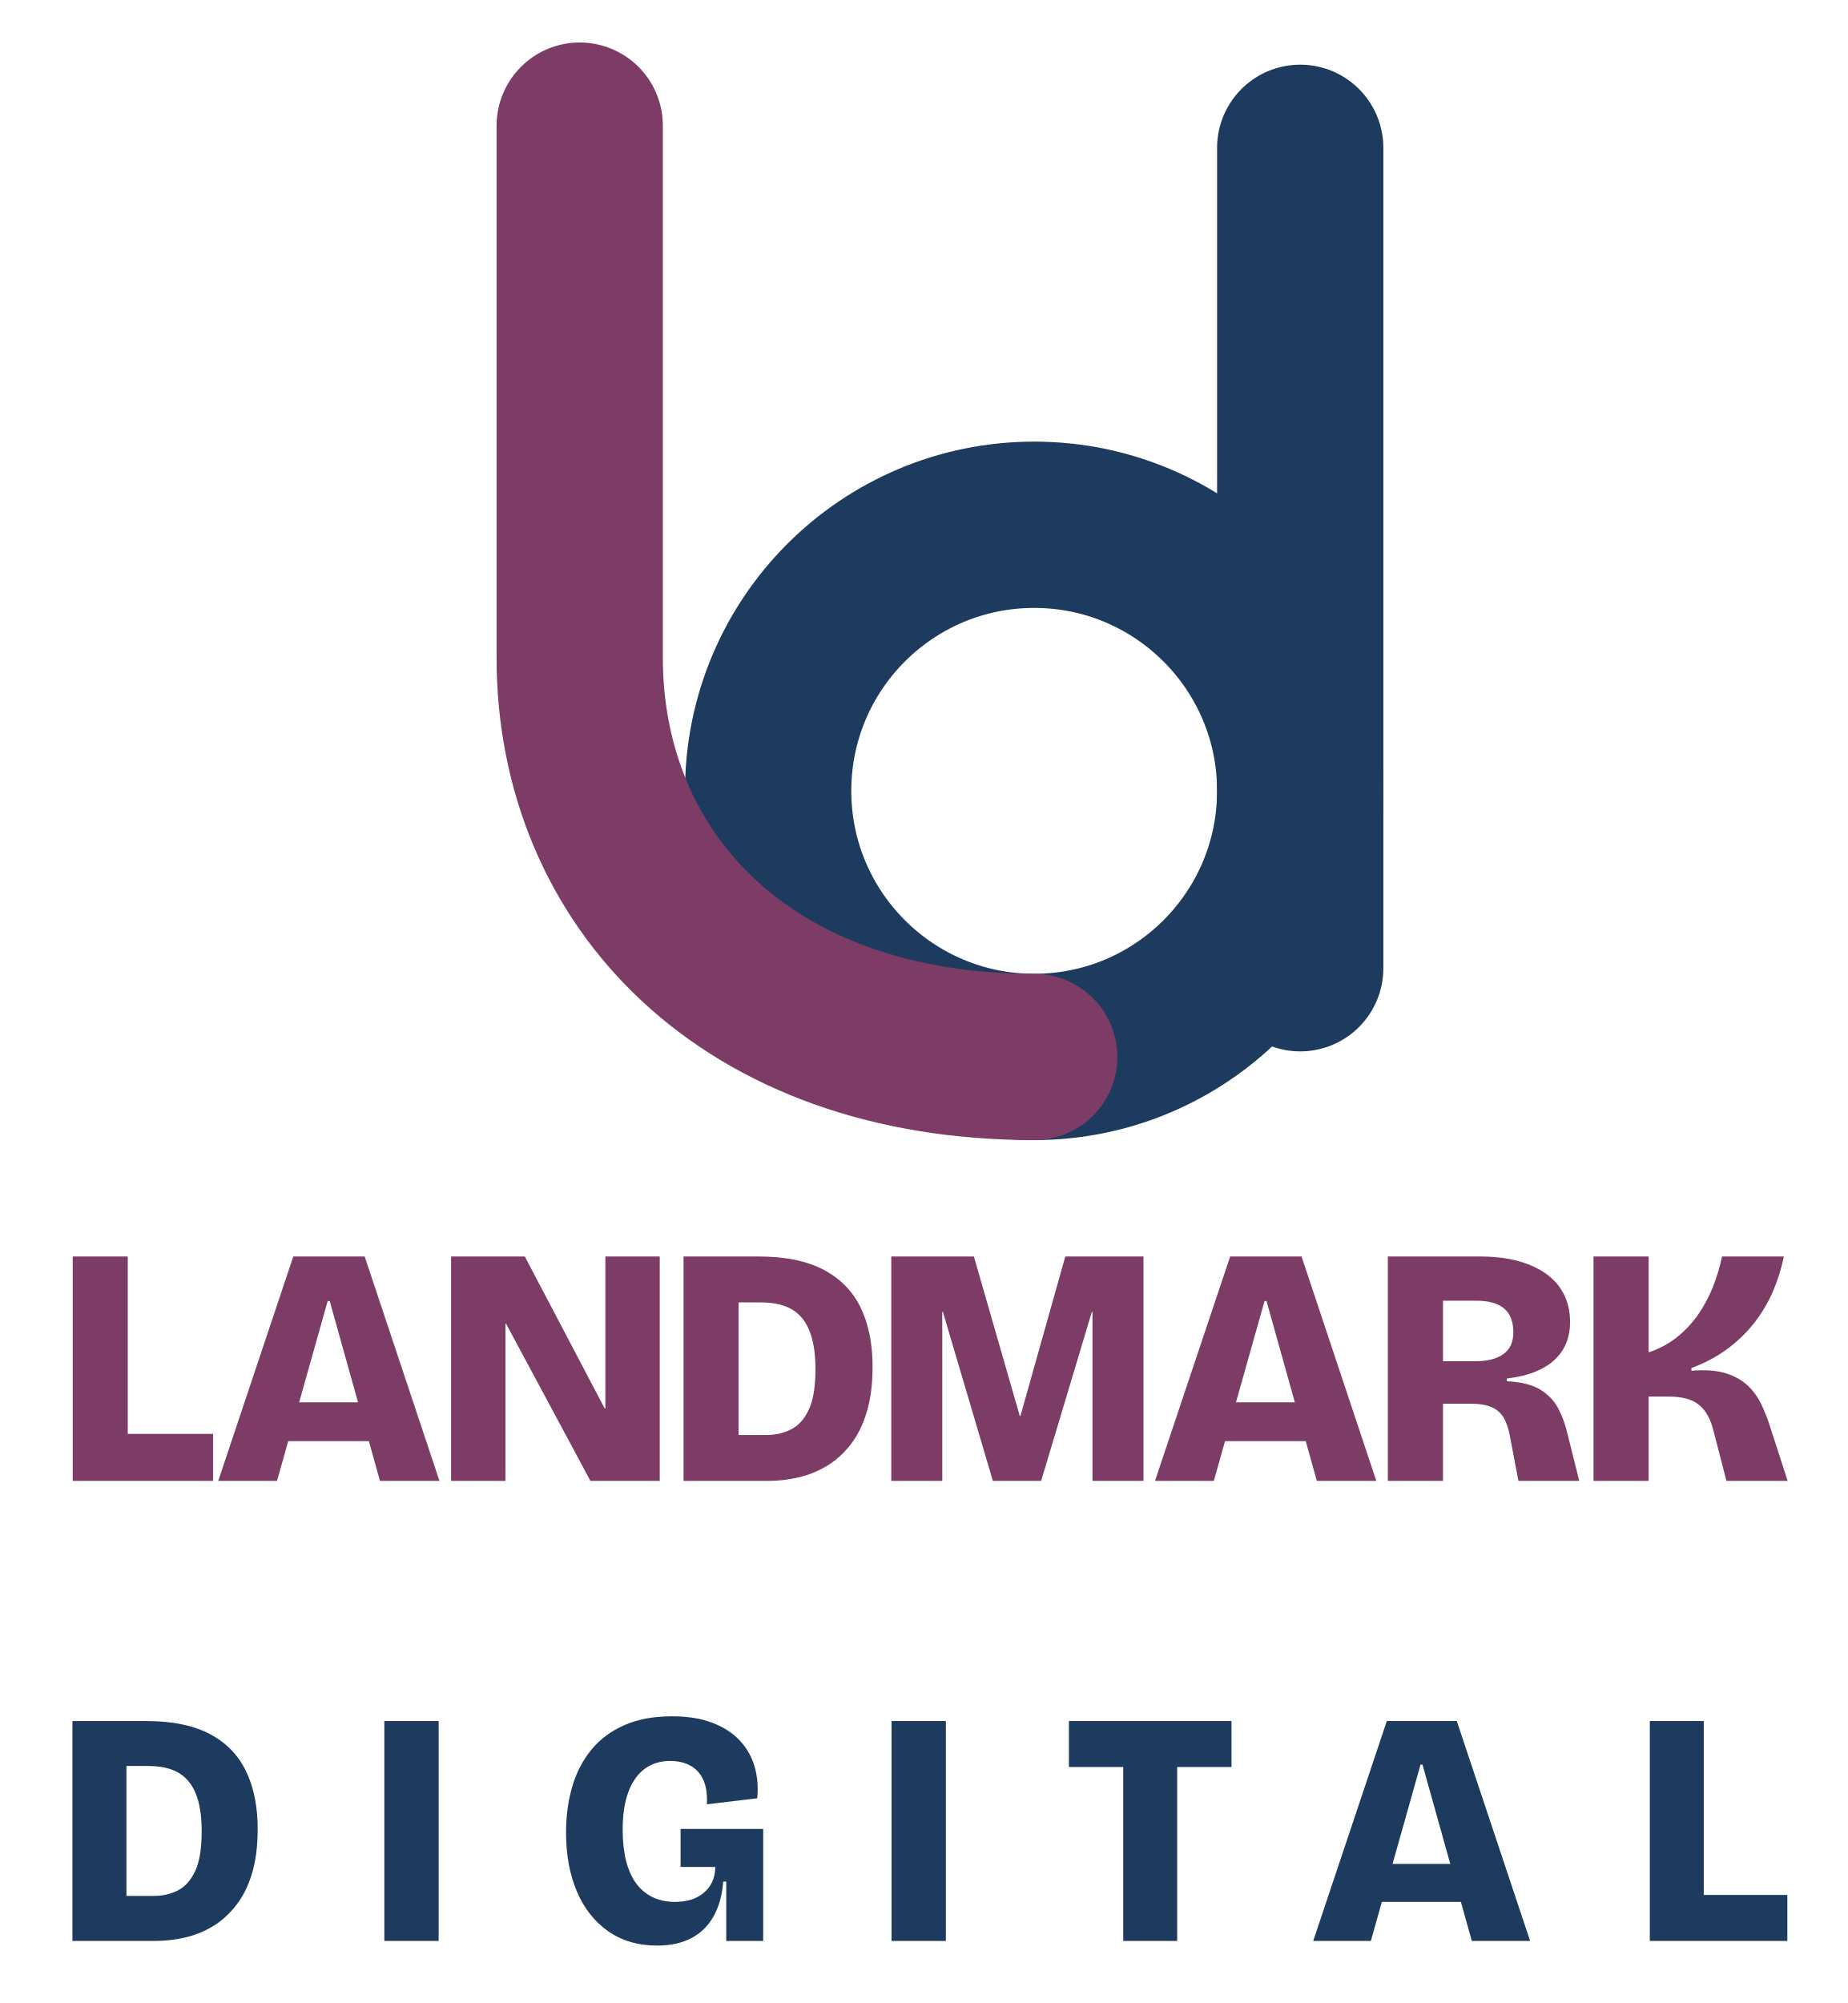
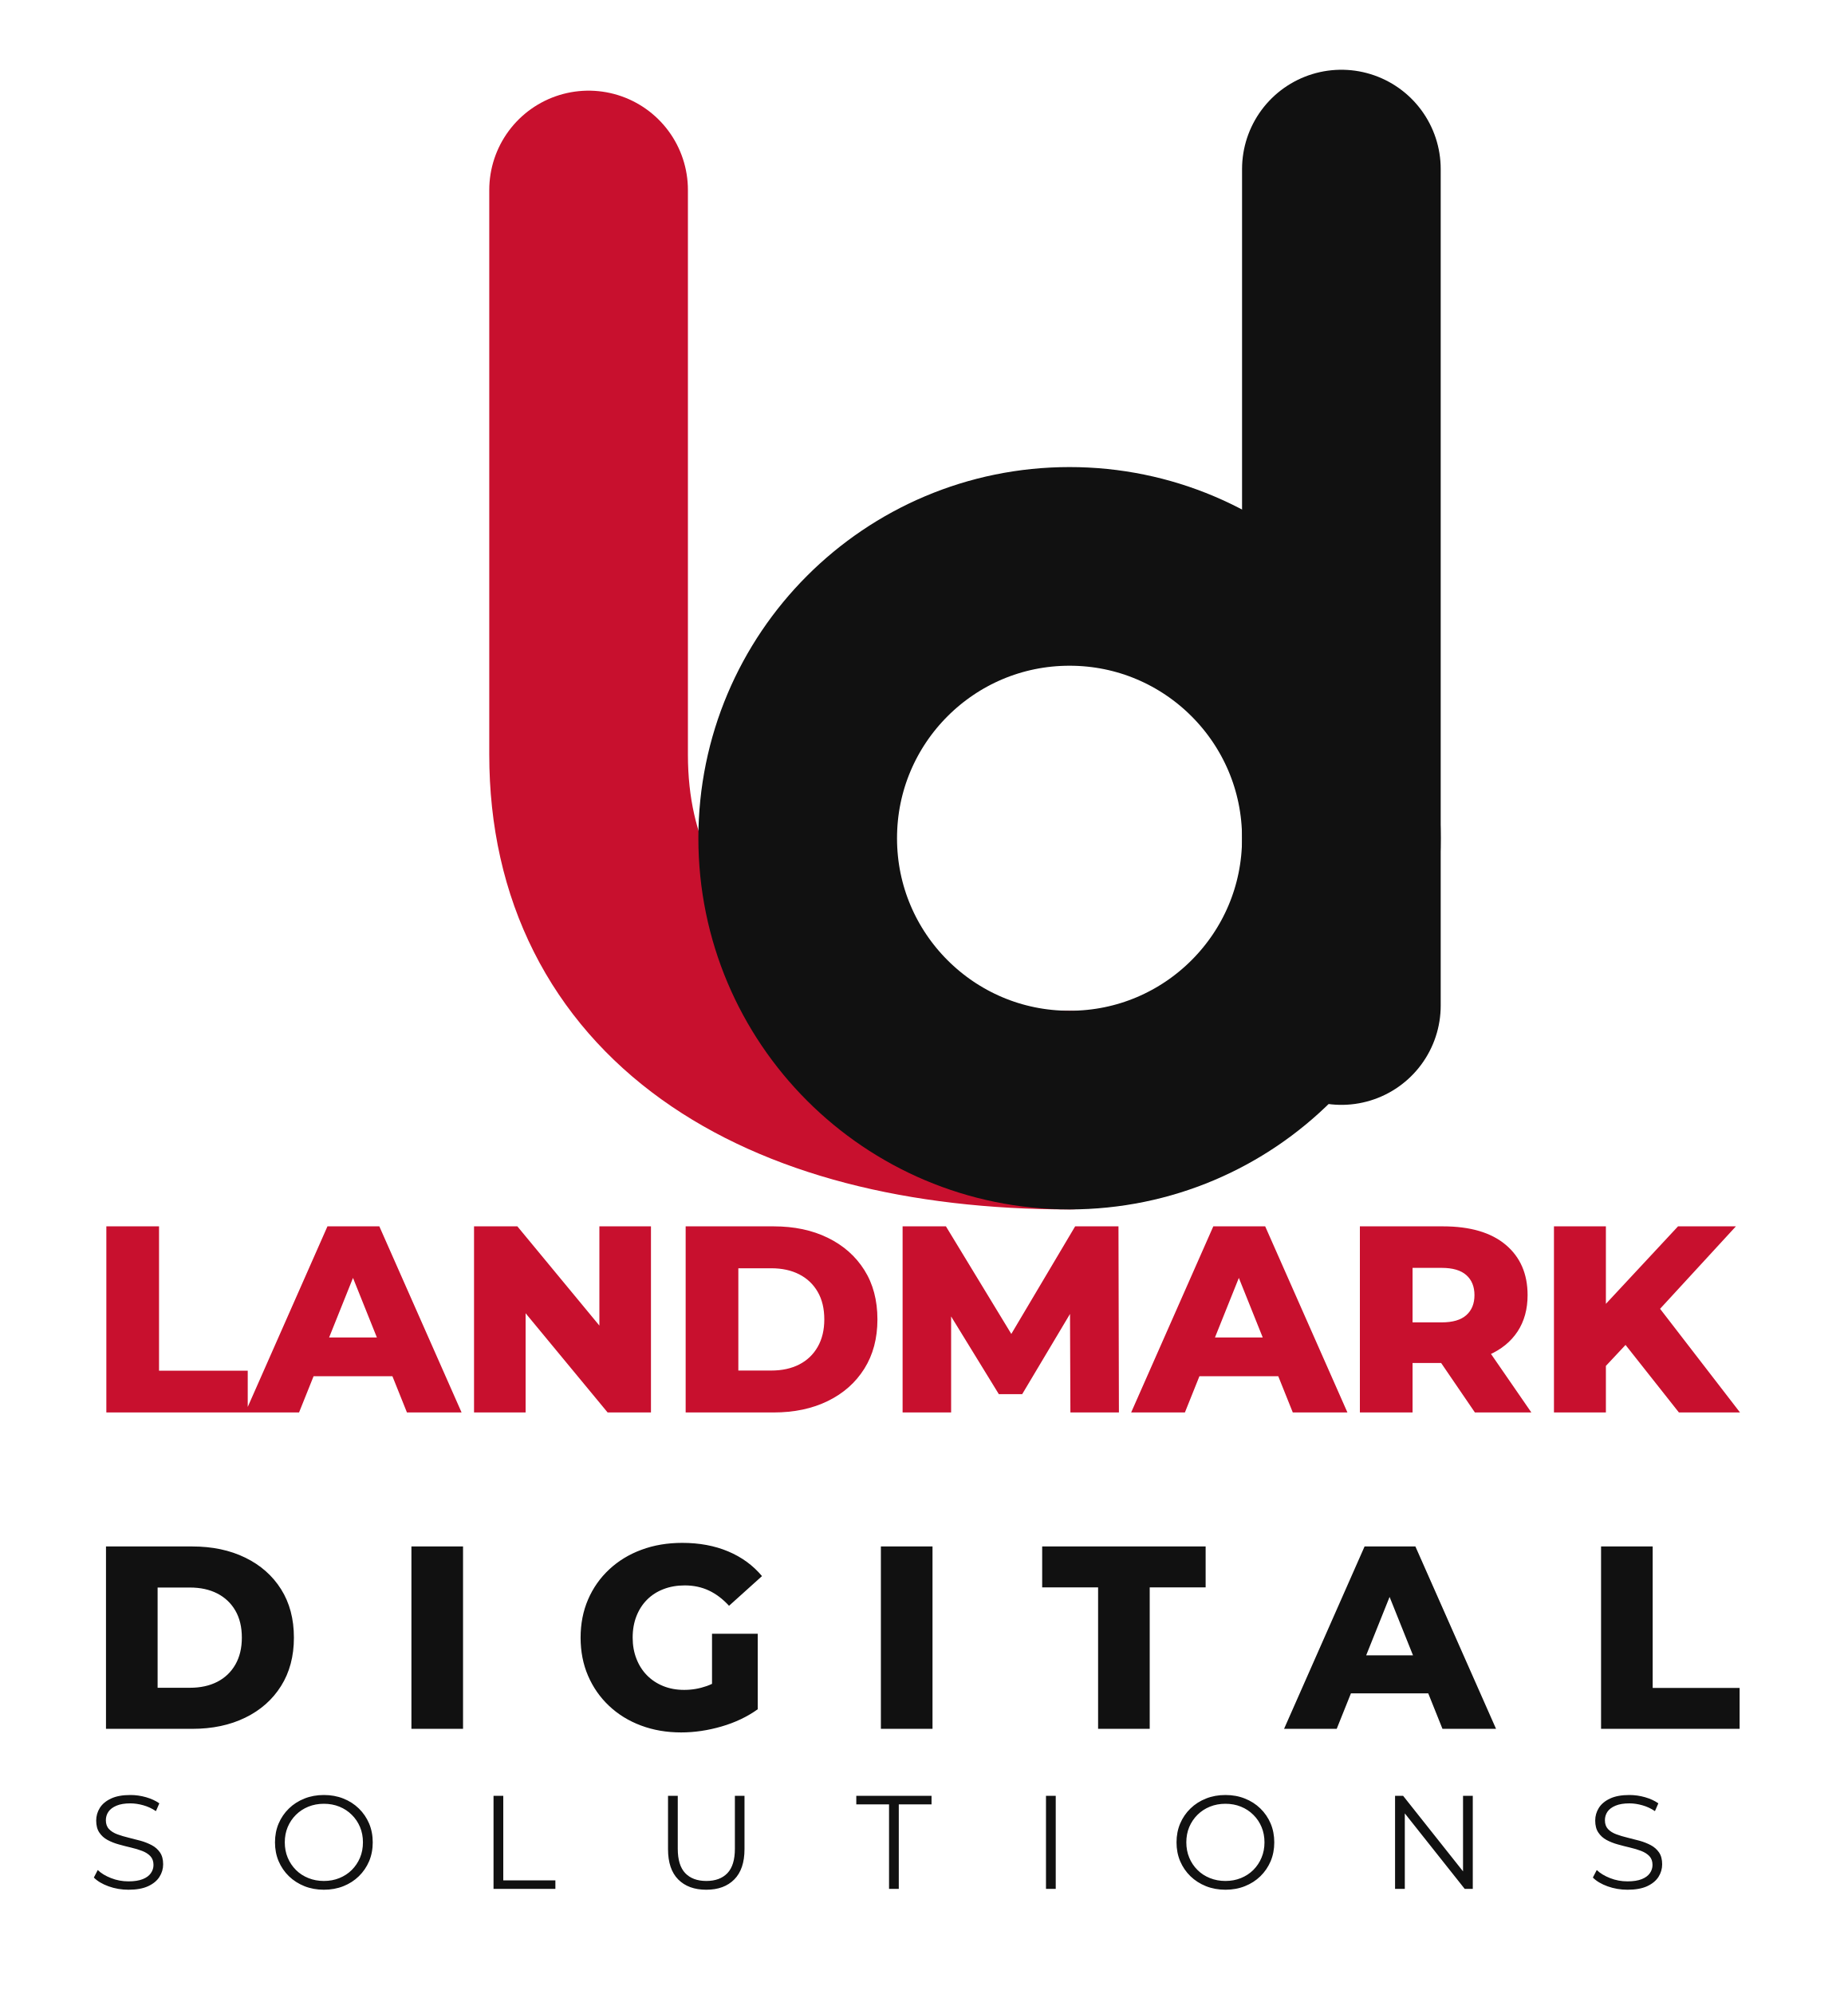
- <svg xmlns="http://www.w3.org/2000/svg" viewBox="0 0 250 271" width="250" height="271" role="img" aria-label="Landmark Digital">
-   <g transform="translate(8,8)">
-     <g transform="translate(41.95,0.00) scale(1.5)">
-       <path d="M84 8 V 82" fill="none" stroke="#1D3A5F" stroke-width="15" stroke-linecap="round" />
-       <circle cx="60" cy="66" r="24" fill="none" stroke="#1D3A5F" stroke-width="15" />
-       <path d="M19 6 V 54 C19 74 34 90 60 90" fill="none" stroke="#7D3C66" stroke-width="15" stroke-linecap="round" stroke-linejoin="round" />
+ <svg xmlns="http://www.w3.org/2000/svg" viewBox="0 0 417 450" width="417" height="450" role="img" aria-label="Landmark Digital">
+   <g transform="translate(24,24)">
+     <g transform="translate(71.08,0.00) scale(2.3596)">
+       <path d="M16 8 V 62 C16 84 34 96 62 96" fill="none" stroke="#C8102E" stroke-width="19" stroke-linecap="round" stroke-linejoin="round" />
+       <path d="M88 6 V 86" fill="none" stroke="#111111" stroke-width="19" stroke-linecap="round" />
+       <circle cx="62" cy="70" r="26" fill="none" stroke="#111111" stroke-width="19" />
    </g>
-     <g transform="translate(0,192.36)">
-       <path d="M1.84 0V-30.36H9.29V0H1.84ZM3.13 0V-6.35H20.84V0H3.13ZM21.53 0 31.69 -30.36H41.35L51.47 0H43.42L36.62 -24.33H36.34L29.49 0H21.53ZM27.28 -5.38V-10.63H46.64V-5.38H27.28ZM53.04 0V-30.36H63.02L73.83 -9.8H73.92V-30.36H81.28V0H71.9L60.49 -21.25H60.4V0H53.04ZM87.91 0V-6.21H95.77Q97.52 -6.21 99.01 -6.95Q100.51 -7.68 101.43 -9.59Q102.35 -11.5 102.35 -15.09Q102.35 -17.66 101.84 -19.41Q101.34 -21.16 100.39 -22.2Q99.45 -23.23 98.09 -23.69Q96.74 -24.15 94.99 -24.15H87.91V-30.36H94.67Q100.05 -30.36 103.45 -28.57Q106.86 -26.77 108.47 -23.44Q110.08 -20.1 110.08 -15.46Q110.08 -11.87 109.27 -9.25Q108.47 -6.62 107.04 -4.83Q105.62 -3.04 103.82 -1.98Q102.03 -0.92 100 -0.46Q97.98 0 96 0H87.91ZM84.5 0V-30.36H91.95V0H84.5ZM112.61 0V-30.36H123.79L130 -8.79H130.09L136.16 -30.36H146.74V0H139.84V-22.86H139.75L132.89 0H126.36L119.6 -22.86H119.51V0H112.61ZM148.3 0 158.47 -30.36H168.13L178.25 0H170.2L163.39 -24.33H163.12L156.26 0H148.3ZM154.05 -5.38V-10.63H173.42V-5.38H154.05ZM179.81 0V-30.36H192.42Q194.44 -30.36 196.26 -30.02Q198.08 -29.67 199.57 -28.98Q201.07 -28.29 202.17 -27.23Q203.27 -26.17 203.87 -24.72Q204.47 -23.28 204.47 -21.44Q204.47 -20.01 203.99 -18.75Q203.5 -17.48 202.47 -16.47Q201.43 -15.46 199.8 -14.79Q198.17 -14.12 195.91 -13.85V-13.48Q198.86 -13.34 200.47 -12.33Q202.08 -11.32 202.88 -9.78Q203.69 -8.23 204.1 -6.44L205.71 0H197.48L196.33 -6.03Q196.05 -7.59 195.48 -8.56Q194.9 -9.52 193.84 -9.98Q192.79 -10.44 191.04 -10.44H187.27V0H179.81ZM187.27 -16.19H191.59Q194.12 -16.19 195.45 -17.16Q196.79 -18.12 196.79 -20.1Q196.79 -22.26 195.55 -23.32Q194.3 -24.38 191.77 -24.38H187.27V-16.19ZM207.64 0V-30.36H215.1V-17.39Q217.3 -18.12 218.98 -19.48Q220.66 -20.84 221.86 -22.59Q223.05 -24.33 223.84 -26.34Q224.62 -28.34 225.03 -30.36H233.4Q232.85 -27.74 231.82 -25.41Q230.78 -23.09 229.22 -21.16Q227.65 -19.23 225.58 -17.73Q223.51 -16.24 220.89 -15.27V-14.9Q223.7 -15.13 225.54 -14.56Q227.38 -13.98 228.53 -12.88Q229.68 -11.78 230.34 -10.37Q231.01 -8.97 231.47 -7.54L233.91 0H225.63L223.88 -6.76Q223.47 -8.42 222.71 -9.45Q221.95 -10.49 220.75 -10.95Q219.56 -11.41 217.72 -11.41H215.1V0H207.64Z" fill="#7D3C66" />
-       <path d="M5.14 62.24V56.15H12.85Q14.56 56.15 16.03 55.43Q17.49 54.71 18.39 52.84Q19.29 50.97 19.29 47.45Q19.29 44.93 18.8 43.21Q18.3 41.5 17.38 40.49Q16.45 39.47 15.12 39.02Q13.79 38.57 12.08 38.57H5.14V32.49H11.77Q17.04 32.49 20.38 34.24Q23.71 36 25.29 39.27Q26.87 42.54 26.87 47.09Q26.87 50.61 26.08 53.18Q25.29 55.75 23.89 57.5Q22.49 59.26 20.74 60.3Q18.98 61.34 17 61.79Q15.01 62.24 13.07 62.24H5.14ZM1.8 62.24V32.49H9.11V62.24H1.8ZM44.01 62.24V32.49H51.36V62.24H44.01ZM80.95 62.87Q77.07 62.87 74.3 60.93Q71.53 58.99 70.06 55.54Q68.6 52.09 68.6 47.59Q68.6 44.25 69.43 41.39Q70.26 38.53 72.02 36.38Q73.78 34.24 76.49 33.05Q79.19 31.85 82.93 31.85Q86.09 31.85 88.36 32.71Q90.64 33.57 92.08 35.1Q93.53 36.63 94.11 38.64Q94.7 40.64 94.47 42.94L87.66 43.76Q87.76 41.73 87.17 40.44Q86.58 39.16 85.43 38.53Q84.28 37.89 82.66 37.89Q80.72 37.89 79.28 38.93Q77.84 39.97 77.05 42.04Q76.26 44.12 76.26 47.23Q76.26 49.53 76.71 51.35Q77.16 53.18 78.06 54.42Q78.96 55.66 80.29 56.31Q81.62 56.96 83.34 56.96Q85.05 56.96 86.27 56.36Q87.48 55.75 88.14 54.69Q88.79 53.63 88.79 52.23H84.1V47.09H95.28V52.68V62.24H90.28V54.21H89.87Q89.65 57.01 88.54 58.95Q87.44 60.89 85.52 61.88Q83.61 62.87 80.95 62.87ZM112.65 62.24V32.49H120V62.24H112.65ZM144 62.24V32.49H151.3V62.24H144ZM136.65 38.71V32.49H158.65V38.71H136.65ZM169.71 62.24 179.67 32.49H189.14L199.06 62.24H191.17L184.5 38.39H184.23L177.51 62.24H169.71ZM175.34 56.96V51.82H194.32V56.96H175.34ZM215.26 62.24V32.49H222.56V62.24H215.26ZM216.52 62.24V56.02H233.87V62.24H216.52Z" fill="#1D3A5F" />
+     <g transform="translate(-4.22,294.76)">
+       <path d="M4.22 0V-42H16.11V-9.42H36.13V0H4.22ZM35.58 0 54.12 -42H65.83L84.39 0H72.06L57.55 -36.19H62.22L47.71 0H35.58ZM45.72 -8.18 48.78 -16.92H69.29L72.37 -8.18H45.72ZM87.2 0V-42H96.98L120.11 -14.02H115.49V-42H127.13V0H117.35L94.22 -27.98H98.84V0H87.2ZM134.96 0V-42H154.82Q161.77 -42 167.04 -39.42Q172.32 -36.84 175.28 -32.15Q178.24 -27.47 178.24 -21Q178.24 -14.58 175.28 -9.87Q172.32 -5.16 167.04 -2.58Q161.77 0 154.82 0H134.96ZM146.85 -9.46H154.3Q157.91 -9.46 160.59 -10.83Q163.27 -12.2 164.76 -14.81Q166.25 -17.41 166.25 -21Q166.25 -24.65 164.76 -27.22Q163.27 -29.8 160.59 -31.17Q157.91 -32.54 154.3 -32.54H146.85V-9.46ZM183.92 0V-42H193.7L211.06 -13.43H205.91L222.86 -42H232.64L232.74 0H221.79L221.69 -25.35H223.56L210.91 -4.13H205.64L192.61 -25.35H194.87V0H183.92ZM235.5 0 254.04 -42H265.75L284.31 0H271.98L257.47 -36.19H262.14L247.63 0H235.5ZM245.64 -8.18 248.7 -16.92H269.21L272.29 -8.18H245.64ZM287.12 0V-42H305.87Q315.08 -42 320.03 -37.84Q324.97 -33.68 324.97 -26.48Q324.97 -21.71 322.7 -18.26Q320.42 -14.82 316.24 -12.99Q312.05 -11.16 306.28 -11.16H293.71L299.01 -16.16V0H287.12ZM313.08 0 302.65 -15.28H315.28L325.82 0H313.08ZM299.01 -14.86 293.71 -20.33H305.58Q309.31 -20.33 311.14 -21.96Q312.98 -23.6 312.98 -26.48Q312.98 -29.37 311.14 -31Q309.31 -32.63 305.58 -32.63H293.71L299.01 -38.11V-14.86ZM341.53 -9.32 340.88 -22.62 358.92 -42H371.98L354.03 -22.48L347.42 -15.61L341.53 -9.32ZM330.92 0V-42H342.64V0H330.92ZM359.12 0 345.42 -17.33 353.16 -25.61 372.91 0H359.12Z" fill="#C8102E" />
+       <path d="M4.14 71.4V30.24H23.6Q30.41 30.24 35.58 32.77Q40.75 35.29 43.65 39.89Q46.55 44.48 46.55 50.82Q46.55 57.12 43.65 61.73Q40.75 66.35 35.58 68.87Q30.41 71.4 23.6 71.4H4.14ZM15.79 62.13H23.09Q26.63 62.13 29.25 60.79Q31.88 59.44 33.34 56.89Q34.8 54.34 34.8 50.82Q34.8 47.24 33.34 44.72Q31.88 42.2 29.25 40.85Q26.63 39.51 23.09 39.51H15.79V62.13ZM73.07 71.4V30.24H84.72V71.4H73.07ZM133.95 72.21Q129.03 72.21 124.88 70.65Q120.73 69.1 117.68 66.22Q114.63 63.35 112.94 59.44Q111.25 55.53 111.25 50.82Q111.25 46.11 112.94 42.2Q114.63 38.29 117.71 35.42Q120.79 32.54 124.98 30.99Q129.17 29.43 134.19 29.43Q139.98 29.43 144.56 31.36Q149.14 33.29 152.19 36.93L144.75 43.63Q142.64 41.33 140.19 40.18Q137.73 39.03 134.77 39.03Q132.13 39.03 129.96 39.87Q127.79 40.7 126.24 42.26Q124.69 43.82 123.85 45.98Q123 48.14 123 50.82Q123 53.41 123.85 55.58Q124.69 57.76 126.24 59.33Q127.79 60.9 129.91 61.75Q132.03 62.61 134.63 62.61Q137.24 62.61 139.69 61.75Q142.14 60.89 144.69 58.82L151.23 66.98Q147.67 69.53 143.05 70.87Q138.43 72.21 133.95 72.21ZM151.23 66.98 140.91 65.49V49.94H151.23V66.98ZM179.02 71.4V30.24H190.67V71.4H179.02ZM228.04 71.4V39.47H215.42V30.24H252.31V39.47H239.69V71.4H228.04ZM270.01 71.4 288.18 30.24H299.65L317.85 71.4H305.76L291.54 35.93H296.11L281.89 71.4H270.01ZM279.94 63.39 282.94 54.81H303.04L306.06 63.39H279.94ZM341.55 71.4V30.24H353.2V62.17H372.82V71.4H341.55Z" fill="#111111" />
+       <path d="M9.22 107.71Q6.86 107.71 4.72 106.94Q2.59 106.17 1.4 104.96L2.28 103.26Q3.4 104.35 5.27 105.08Q7.14 105.82 9.21 105.82Q11.18 105.82 12.43 105.32Q13.67 104.83 14.26 103.98Q14.86 103.14 14.86 102.11Q14.86 100.88 14.15 100.13Q13.45 99.39 12.3 98.95Q11.15 98.51 9.78 98.19Q8.4 97.87 7.02 97.48Q5.64 97.1 4.49 96.48Q3.34 95.86 2.64 94.81Q1.93 93.77 1.93 92.1Q1.93 90.55 2.75 89.24Q3.57 87.93 5.28 87.13Q6.98 86.33 9.65 86.33Q11.43 86.33 13.18 86.83Q14.92 87.33 16.18 88.21L15.41 89.97Q14.08 89.07 12.57 88.65Q11.05 88.22 9.64 88.22Q7.74 88.22 6.51 88.74Q5.27 89.26 4.69 90.11Q4.11 90.96 4.11 92.03Q4.11 93.27 4.82 94.02Q5.52 94.76 6.67 95.19Q7.82 95.62 9.2 95.95Q10.58 96.28 11.96 96.66Q13.33 97.05 14.48 97.66Q15.63 98.27 16.33 99.3Q17.04 100.33 17.04 101.97Q17.04 103.5 16.2 104.81Q15.37 106.12 13.63 106.92Q11.9 107.71 9.22 107.71ZM53.32 107.71Q50.95 107.71 48.93 106.91Q46.91 106.1 45.42 104.66Q43.93 103.21 43.1 101.27Q42.28 99.33 42.28 97.02Q42.28 94.71 43.1 92.77Q43.93 90.83 45.42 89.38Q46.91 87.93 48.93 87.13Q50.94 86.33 53.32 86.33Q55.7 86.33 57.71 87.13Q59.71 87.92 61.2 89.37Q62.69 90.82 63.52 92.76Q64.34 94.71 64.34 97.02Q64.34 99.33 63.52 101.28Q62.69 103.22 61.2 104.67Q59.71 106.12 57.71 106.91Q55.7 107.71 53.32 107.71ZM53.32 105.73Q55.21 105.73 56.81 105.08Q58.42 104.43 59.61 103.25Q60.8 102.06 61.47 100.48Q62.13 98.9 62.13 97.01Q62.13 95.13 61.47 93.56Q60.81 91.98 59.61 90.8Q58.42 89.61 56.81 88.96Q55.21 88.31 53.32 88.31Q51.43 88.31 49.82 88.96Q48.21 89.61 47.01 90.8Q45.82 91.98 45.15 93.56Q44.49 95.14 44.49 97.01Q44.49 98.89 45.15 100.47Q45.82 102.06 47.01 103.25Q48.2 104.44 49.82 105.08Q51.43 105.73 53.32 105.73ZM91.6 107.52V86.52H93.8V105.59H105.56V107.52H91.6ZM139.61 107.71Q135.59 107.71 133.28 105.39Q130.98 103.07 130.98 98.54V86.52H133.18V98.46Q133.18 102.19 134.86 103.96Q136.55 105.73 139.63 105.73Q142.7 105.73 144.39 103.96Q146.07 102.19 146.07 98.46V86.52H148.24V98.54Q148.24 103.07 145.93 105.39Q143.63 107.71 139.61 107.71ZM180.86 107.52V88.45H173.47V86.52H190.45V88.45H183.06V107.52H180.86ZM216.28 107.52V86.52H218.48V107.52H216.28ZM256.78 107.71Q254.41 107.71 252.39 106.91Q250.37 106.1 248.88 104.66Q247.39 103.21 246.56 101.27Q245.74 99.33 245.74 97.02Q245.74 94.71 246.56 92.77Q247.39 90.83 248.88 89.38Q250.37 87.93 252.39 87.13Q254.4 86.33 256.78 86.33Q259.16 86.33 261.16 87.13Q263.17 87.92 264.66 89.37Q266.15 90.82 266.98 92.76Q267.8 94.71 267.8 97.02Q267.8 99.33 266.98 101.28Q266.15 103.22 264.66 104.67Q263.17 106.12 261.16 106.91Q259.16 107.71 256.78 107.71ZM256.78 105.73Q258.67 105.73 260.27 105.08Q261.88 104.43 263.07 103.25Q264.26 102.06 264.92 100.48Q265.59 98.9 265.59 97.01Q265.59 95.13 264.93 93.56Q264.27 91.98 263.07 90.8Q261.88 89.61 260.27 88.96Q258.67 88.31 256.78 88.31Q254.89 88.31 253.28 88.96Q251.67 89.61 250.47 90.8Q249.28 91.98 248.61 93.56Q247.95 95.14 247.95 97.01Q247.95 98.89 248.61 100.47Q249.27 102.06 250.47 103.25Q251.66 104.44 253.28 105.08Q254.89 105.73 256.78 105.73ZM295.06 107.52V86.52H296.88L311.36 104.77H310.4V86.52H312.6V107.52H310.78L296.3 89.27H297.26V107.52H295.06ZM347.52 107.71Q345.16 107.71 343.02 106.94Q340.89 106.17 339.7 104.96L340.58 103.26Q341.71 104.35 343.57 105.08Q345.44 105.82 347.51 105.82Q349.49 105.82 350.73 105.32Q351.97 104.83 352.56 103.98Q353.16 103.14 353.16 102.11Q353.16 100.88 352.46 100.13Q351.75 99.39 350.6 98.95Q349.46 98.51 348.08 98.19Q346.7 97.87 345.32 97.48Q343.94 97.1 342.79 96.48Q341.64 95.86 340.94 94.81Q340.23 93.77 340.23 92.1Q340.23 90.55 341.05 89.24Q341.87 87.93 343.58 87.13Q345.29 86.33 347.95 86.33Q349.73 86.33 351.48 86.83Q353.22 87.33 354.48 88.21L353.71 89.97Q352.38 89.07 350.87 88.65Q349.36 88.22 347.95 88.22Q346.05 88.22 344.81 88.74Q343.57 89.26 342.99 90.11Q342.42 90.96 342.42 92.03Q342.42 93.27 343.12 94.02Q343.82 94.76 344.97 95.19Q346.12 95.62 347.5 95.95Q348.88 96.28 350.26 96.66Q351.64 97.05 352.79 97.66Q353.93 98.27 354.64 99.3Q355.34 100.33 355.34 101.97Q355.34 103.5 354.51 104.81Q353.67 106.12 351.94 106.92Q350.2 107.71 347.52 107.71Z" fill="#111111" />
    </g>
  </g>
</svg>
